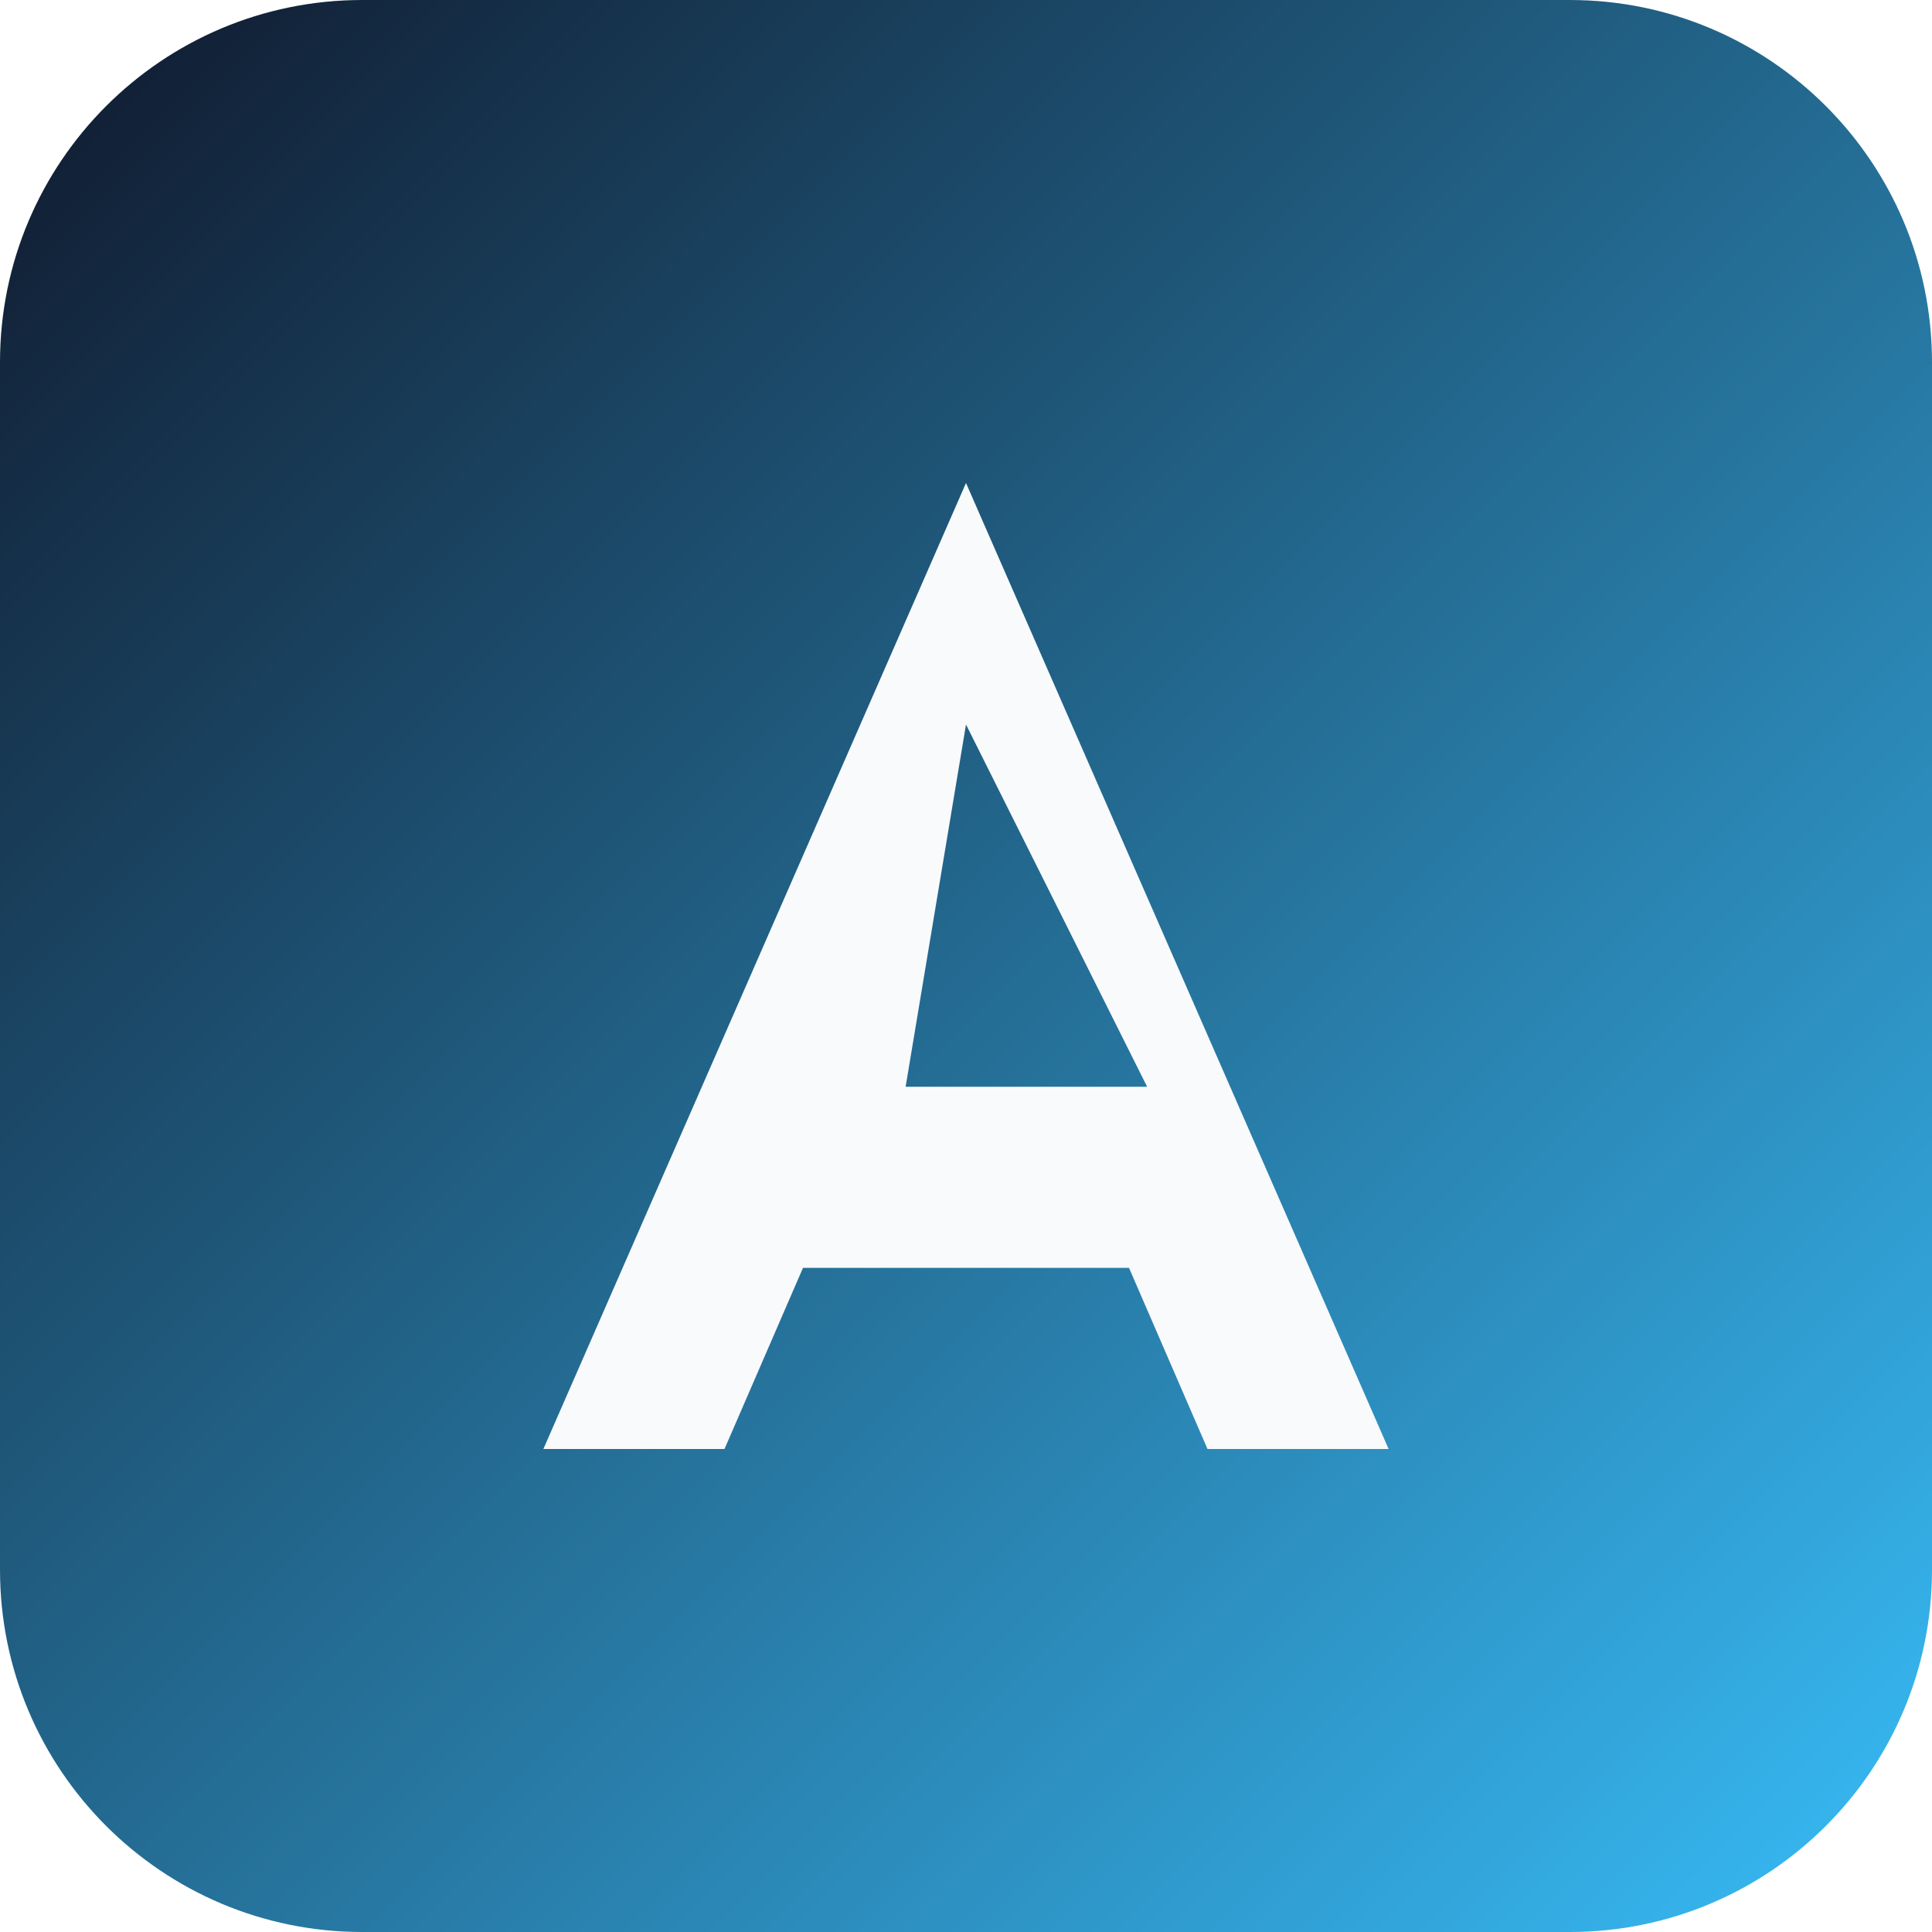
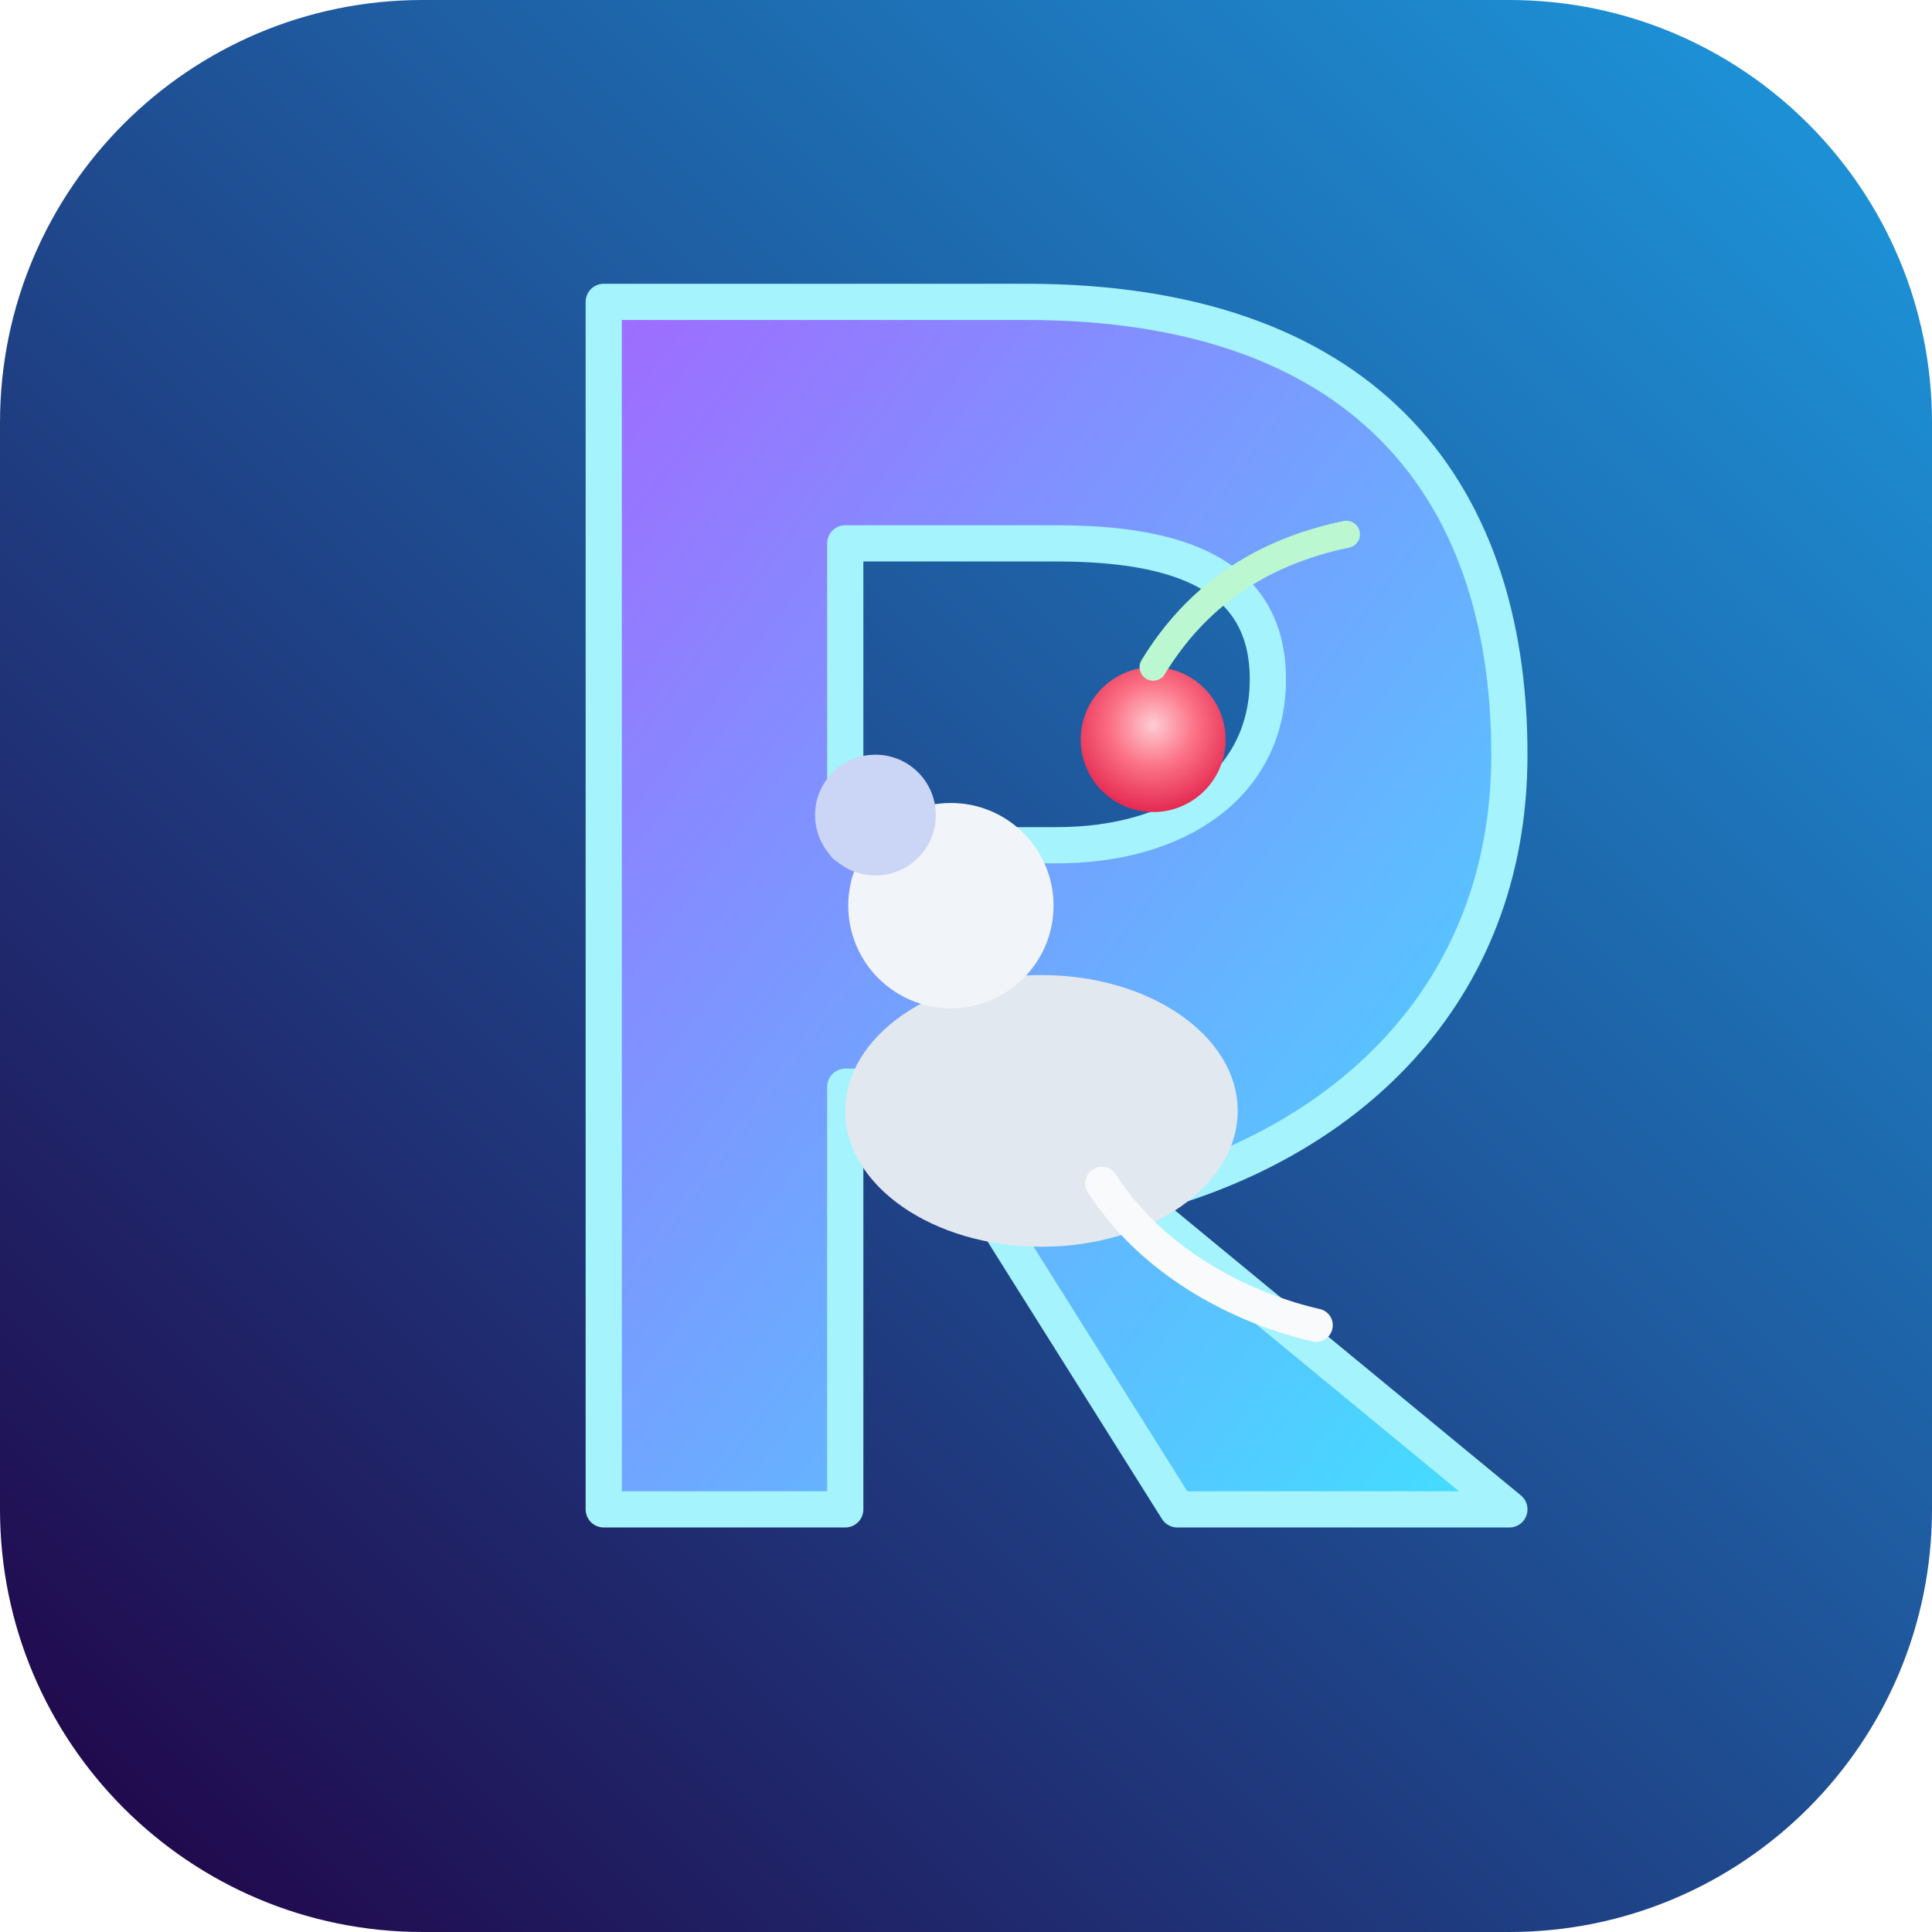
<svg xmlns="http://www.w3.org/2000/svg" viewBox="0 0 64 64" role="img" aria-labelledby="title desc">
  <defs>
-     <linearGradient id="bg" x1="0" x2="1" y1="0" y2="1">
-       <stop offset="0%" stop-color="#0f172a" />
-       <stop offset="100%" stop-color="#38bdf8" />
+     <linearGradient id="bgGradient" x1="0%" y1="100%" x2="100%" y2="0%">
+       <stop offset="0%" stop-color="#210044" />
+       <stop offset="100%" stop-color="#1d9be0" />
    </linearGradient>
+     <linearGradient id="rGradient" x1="0%" y1="0%" x2="100%" y2="100%">
+       <stop offset="0%" stop-color="#9f6bff" />
+       <stop offset="100%" stop-color="#41e0ff" />
+     </linearGradient>
+     <radialGradient id="cherryGradient" cx="50%" cy="40%" r="65%">
+       <stop offset="0%" stop-color="#fecdd3" />
+       <stop offset="45%" stop-color="#fb7185" />
+       <stop offset="100%" stop-color="#e11d48" />
+     </radialGradient>
  </defs>
-   <rect width="64" height="64" rx="12" fill="url(#bg)" />
-   <path d="M18 48L32 16l14 32h-6l-2.6-6H26.6L24 48h-6Zm12-12h8L32 24l-2 12Z" fill="#f8fafc" />
+   <rect width="64" height="64" rx="14" fill="url(#bgGradient)" />
+   <path d="M20 10H34C45 10 50 16 50 25C50 33 44.5 38 37.5 39.7L50 50H39L30.2 36H28V50H20ZM28 18V28H35C39 28 42 26 42 22.5C42 19 39 18 35 18Z" fill="url(#rGradient)" stroke="#a5f3fc" stroke-width="1.2" stroke-linejoin="round" fill-rule="evenodd" />
+   <g fill="#f1f5f9">
+     <ellipse cx="34.5" cy="36.8" rx="6.5" ry="4.5" fill="#e2e8f0" />
+     <circle cx="31.5" cy="30" r="3.4" />
+     <circle cx="29" cy="27" r="2" fill="#cbd5f5" />
+   </g>
+   <path d="M36.5 39.2C38.3 42 41.4 43.4 43.6 43.9" fill="none" stroke="#f8fafc" stroke-width="1.1" stroke-linecap="round" />
+   <circle cx="38.2" cy="24.5" r="2.4" fill="url(#cherryGradient)" />
+   <path d="M38.2 22.1C39.6 19.8 41.7 18.3 44.6 17.7" fill="none" stroke="#bbf7d0" stroke-width="0.9" stroke-linecap="round" />
</svg>
